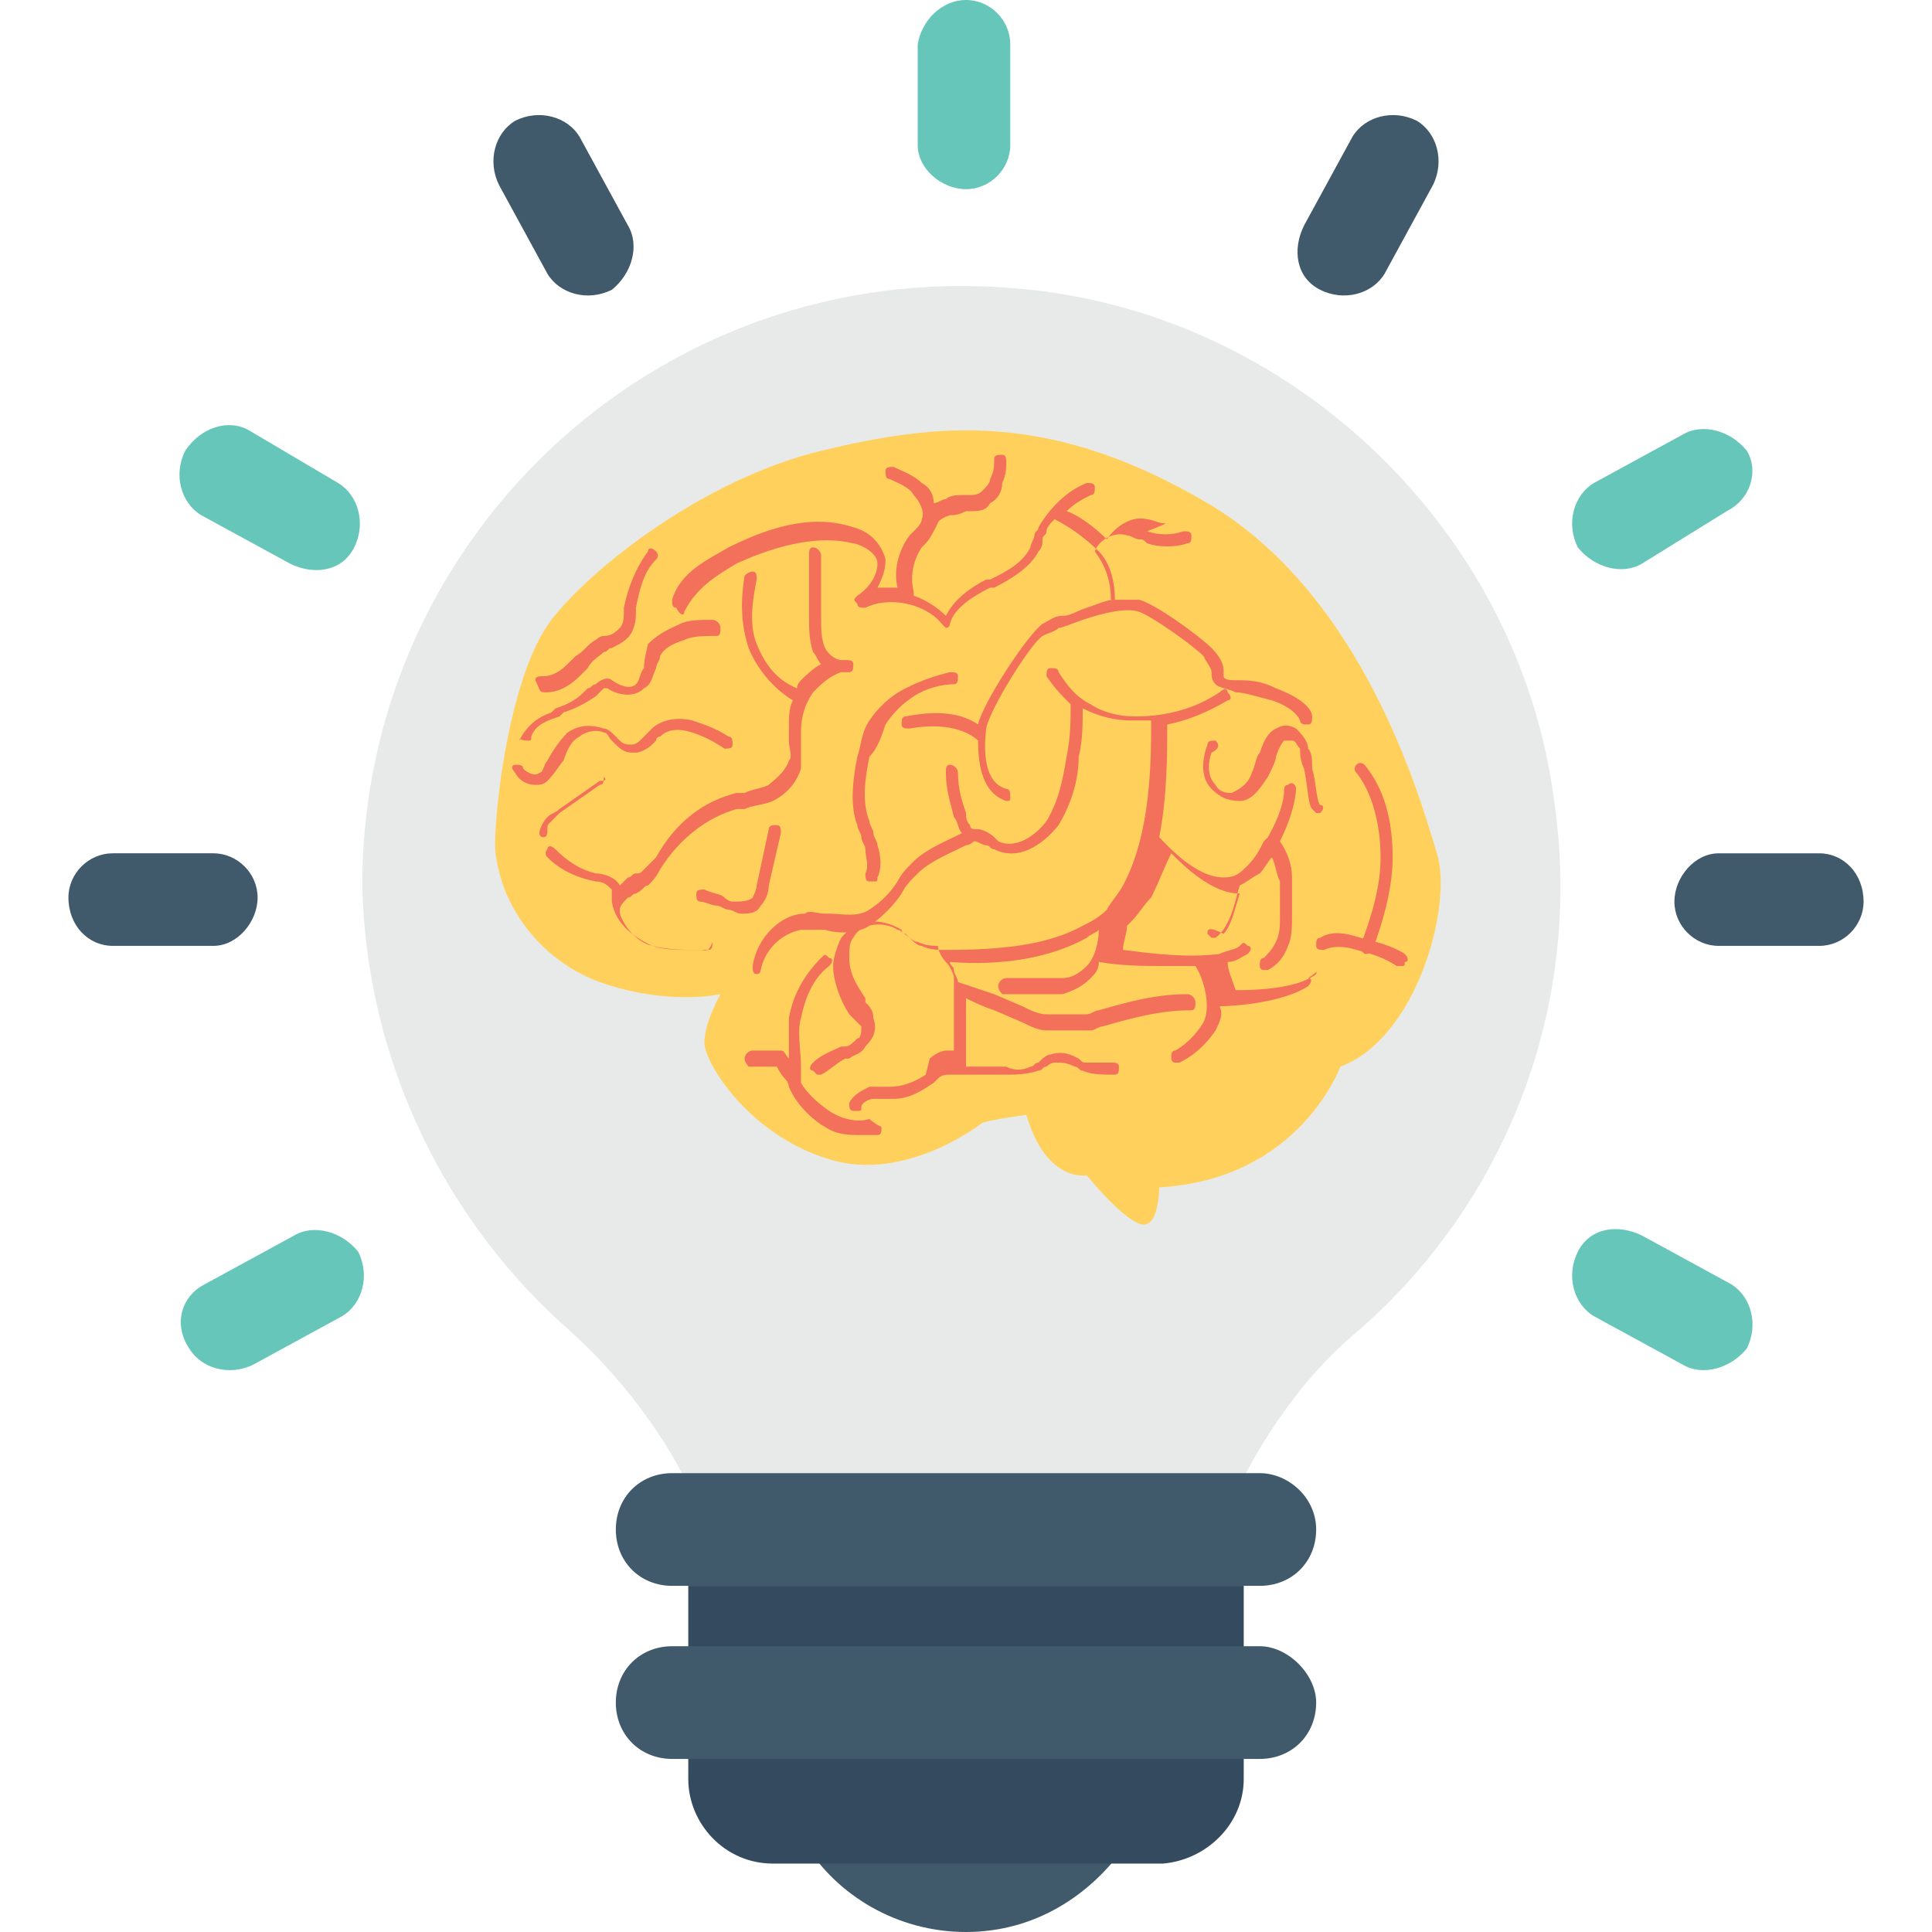
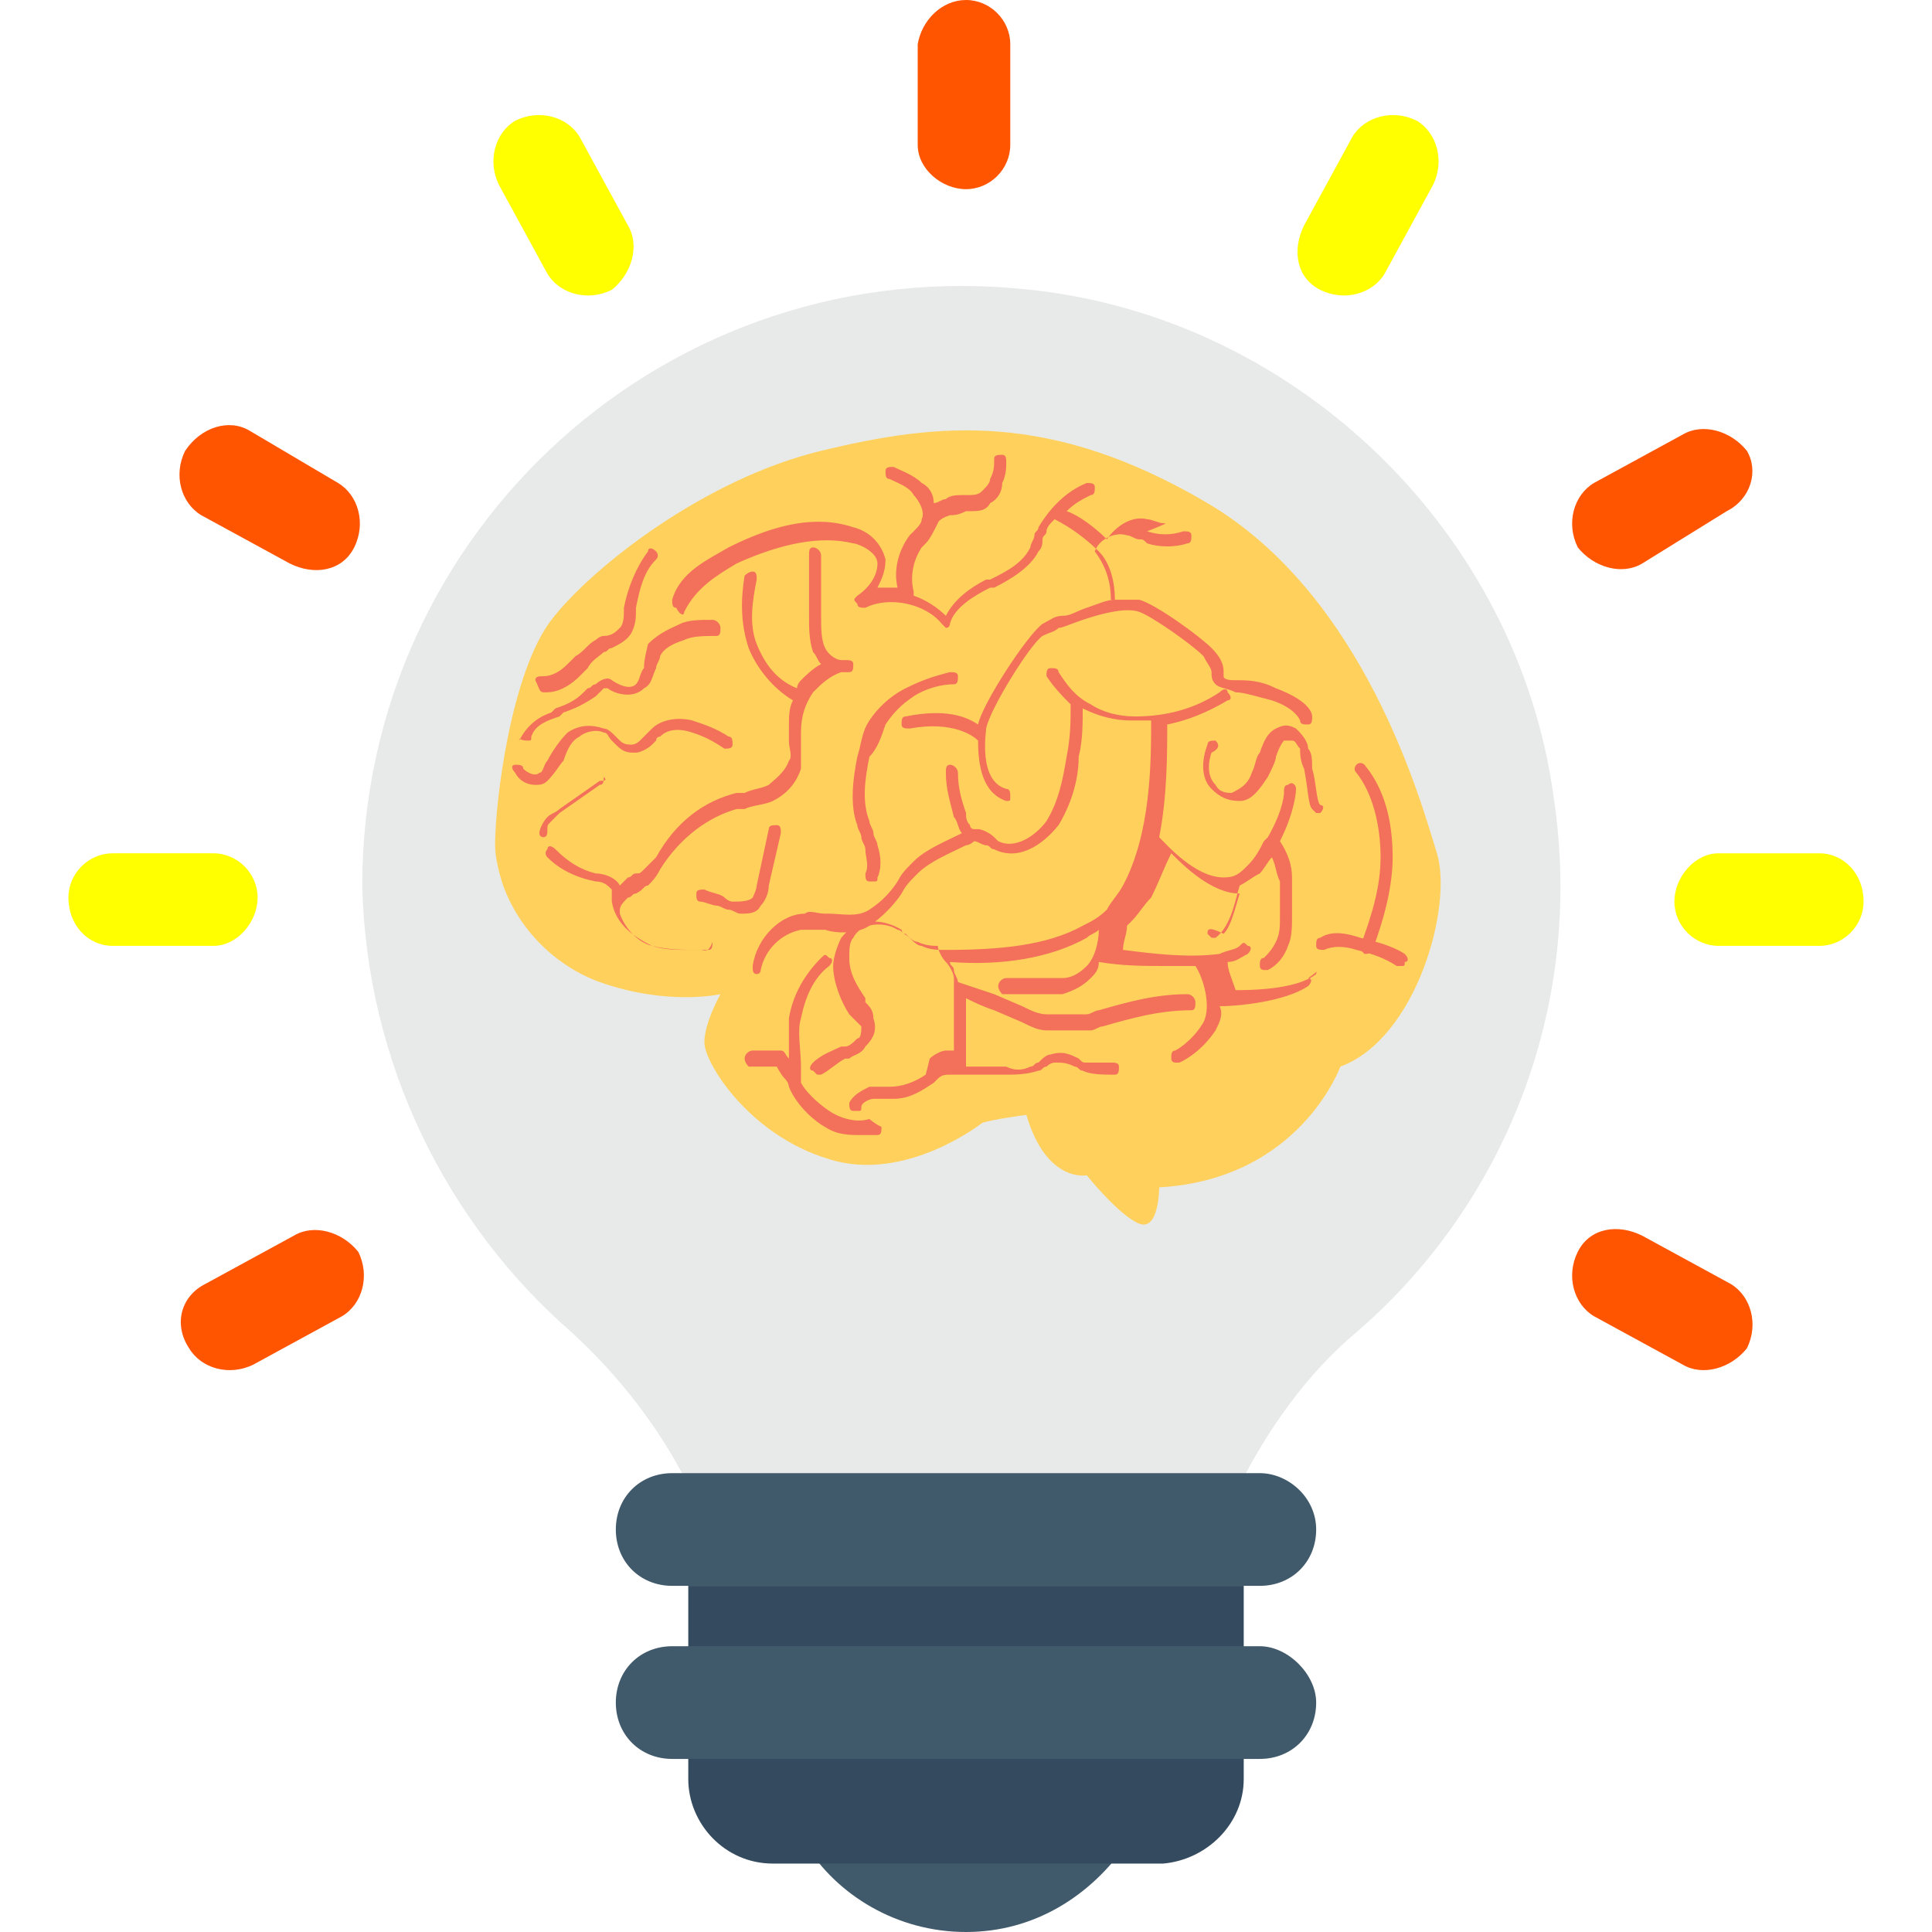
<svg xmlns="http://www.w3.org/2000/svg" version="1.1" id="Capa_1" x="0px" y="0px" viewBox="0 0 512 512" style="enable-background:new 0 0 512 512;" xml:space="preserve">
  <path style="fill:#E8EAE9;" d="M151.467,353.067c12.8,11.733,23.467,25.6,30.933,40.533h146.133  c7.467-14.933,18.133-29.867,30.933-40.533c38.4-33.067,60.8-85.333,52.267-141.867c-9.6-70.4-68.267-126.933-138.667-134.4  C177.067,66.133,96,140.8,96,234.667C97.067,281.6,118.4,324.267,151.467,353.067z" />
  <path style="fill:#415A6B;" d="M213.333,488.533C221.867,502.4,237.867,512,256,512c18.133,0,33.067-9.6,42.667-23.467H213.333z" />
  <path style="fill:#344A5E;" d="M329.6,471.467v-51.2H182.4v51.2c0,11.733,9.6,22.4,22.4,22.4h103.467  C320,492.8,329.6,483.2,329.6,471.467z" />
  <g>
    <path style="fill:#415A6B;" d="M333.867,390.4H178.133c-8.533,0-14.933,6.4-14.933,14.933l0,0c0,8.533,6.4,14.933,14.933,14.933   h155.733c8.533,0,14.933-6.4,14.933-14.933l0,0C348.8,396.8,341.333,390.4,333.867,390.4z" />
    <path style="fill:#415A6B;" d="M333.867,436.267H178.133c-8.533,0-14.933,6.4-14.933,14.933l0,0c0,8.533,6.4,14.933,14.933,14.933   h155.733c8.533,0,14.933-6.4,14.933-14.933l0,0C348.8,443.733,341.333,436.267,333.867,436.267z" />
  </g>
  <path style="fill:#FFD15C;" d="M158.933,260.267c-11.733-4.267-21.333-13.867-25.6-25.6c-1.067-3.2-2.133-7.467-2.133-10.667  c0-11.733,4.267-45.867,14.933-59.733c10.667-13.867,40.533-37.333,71.467-44.8S278.4,108.8,320,133.333s56.533,78.933,60.8,92.8  c4.267,13.867-5.333,49.067-25.6,56.533c0,0-10.667,29.867-48,32c0,0,0,11.733-5.333,9.6c-5.333-2.133-13.867-12.8-13.867-12.8  s-10.667,2.133-16-16c0,0-8.533,1.067-11.733,2.133c0,0-20.267,16-40.533,9.6c-21.333-6.4-33.067-25.6-33.067-30.933  s4.267-12.8,4.267-12.8S177.067,266.667,158.933,260.267z" />
  <g>
    <path style="fill:#F3705A;" d="M230.4,296.533c-3.2,1.067-7.467,0-10.667-2.133c-3.2-2.133-6.4-5.333-7.467-7.467   c0,0,0-1.067,0-2.133l0,0c0-1.067,0-1.067,0-2.133c0-4.267-1.067-9.6,0-12.8c1.067-5.333,3.2-10.667,7.467-13.867   c1.067-1.067,1.067-2.133,0-2.133c-1.067-1.067-1.067-1.067-2.133,0c-4.267,4.267-7.467,9.6-8.533,16c0,2.133,0,6.4,0,10.667   C208,279.467,208,278.4,206.933,278.4h-7.467c-1.067,0-2.133,1.067-2.133,2.133s1.067,2.133,1.067,2.133h7.467   c0,0,1.067,2.133,2.133,3.2c1.067,1.067,1.067,2.133,1.067,2.133c2.133,5.333,7.467,9.6,9.6,10.667c3.2,2.133,6.4,2.133,9.6,2.133   c1.067,0,2.133,0,4.267,0c1.067,0,1.067-1.067,1.067-2.133C231.467,297.6,230.4,296.533,230.4,296.533z" />
    <path style="fill:#F3705A;" d="M348.8,258.133c-5.333,4.267-18.133,4.267-21.333,4.267c-1.067-3.2-2.133-5.333-2.133-7.467   c2.133,0,3.2-1.067,5.333-2.133c1.067-1.067,1.067-2.133,0-2.133c-1.067-1.067-1.067-1.067-2.133,0   c-1.067,1.067-3.2,1.067-5.333,2.133c-8.533,1.067-17.067,0-25.6-1.067c0-2.133,1.067-4.267,1.067-6.4l0,0c0,0,0,0,1.067-1.067   c2.133-2.133,3.2-4.267,5.333-6.4c2.133-4.267,3.2-7.467,5.333-11.733c3.2,3.2,10.667,10.667,18.133,10.667   c-1.067,3.2-2.133,8.533-4.267,10.667c-4.267-2.133-4.267-1.067-4.267,0l1.067,1.067h1.067c4.267-3.2,5.333-10.667,6.4-13.867   c2.133-1.067,3.2-2.133,5.333-3.2c1.067-1.067,2.133-3.2,3.2-4.267c1.067,2.133,1.067,4.267,2.133,6.4c0,3.2,0,7.467,0,9.6   s0,4.267-1.067,6.4c-1.067,2.133-2.133,3.2-3.2,4.267c-1.067,0-1.067,1.067-1.067,2.133c0,1.067,1.067,1.067,1.067,1.067   s0,0,1.067,0c2.133-1.067,4.267-3.2,5.333-6.4c1.067-2.133,1.067-5.333,1.067-7.467c0-3.2,0-7.467,0-10.667s-1.067-6.4-3.2-9.6   c4.267-8.533,4.267-13.867,4.267-13.867c0-1.067-1.067-2.133-2.133-1.067c-1.067,0-1.067,1.067-1.067,2.133   c0,0,0,4.267-4.267,11.733l0,0l-1.067,1.067c-1.067,2.133-2.133,4.267-4.267,6.4c-2.133,2.133-3.2,3.2-6.4,3.2l0,0   c-7.467,0-14.933-8.533-17.067-10.667c2.133-10.667,2.133-22.4,2.133-29.867c5.333-1.067,10.667-3.2,16-6.4   c1.067,0,1.067-1.067,0-2.133c0-1.067-1.067-1.067-2.133,0c-6.4,4.267-13.867,6.4-22.4,6.4c-4.267,0-8.533-1.067-11.733-3.2   c-4.267-2.133-6.4-5.333-8.533-8.533c0-1.067-1.067-1.067-2.133-1.067s-1.067,1.067-1.067,2.133c2.133,3.2,4.267,5.333,6.4,7.467   l0,0c0,4.267,0,8.533-1.067,13.867c-1.067,6.4-2.133,11.733-5.333,17.067c-3.2,4.267-8.533,7.467-12.8,5.333l-1.067-1.067   c-1.067-1.067-3.2-2.133-4.267-2.133h-1.067c-1.067,0-1.067-1.067-1.067-1.067C256,217.6,256,216.533,256,215.467   c-1.067-3.2-2.133-6.4-2.133-10.667c0-1.067-1.067-2.133-2.133-2.133c-1.067,0-1.067,1.067-1.067,2.133   c0,4.267,1.067,7.467,2.133,11.733c1.067,1.067,1.067,3.2,2.133,4.267l0,0c-4.267,2.133-9.6,4.267-12.8,7.467   c-2.133,2.133-3.2,3.2-4.267,5.333c-2.133,3.2-4.267,5.333-7.467,7.467c-3.2,2.133-7.467,1.067-10.667,1.067h-1.067   c-2.133,0-4.267-1.067-5.333,0c-6.4,0-12.8,6.4-13.867,13.867c0,1.067,0,2.133,1.067,2.133l0,0c1.067,0,1.067-1.067,1.067-1.067   c1.067-5.333,5.333-9.6,10.667-10.667c2.133,0,3.2,0,5.333,0h1.067c3.2,1.067,8.533,1.067,11.733-1.067   c3.2-2.133,6.4-5.333,8.533-8.533c1.067-2.133,2.133-3.2,4.267-5.333c3.2-3.2,8.533-5.333,12.8-7.467   c1.067,0,2.133-1.067,2.133-1.067l0,0c1.067,0,2.133,1.067,3.2,1.067s1.067,1.067,2.133,1.067c6.4,3.2,12.8-1.067,17.067-6.4   c3.2-5.333,5.333-11.733,5.333-18.133c1.067-4.267,1.067-8.533,1.067-12.8l0,0c4.267,2.133,8.533,3.2,12.8,3.2   c1.067,0,1.067,0,2.133,0s2.133,0,3.2,0c0,10.667,0,29.867-7.467,43.733c-1.067,2.133-3.2,4.267-4.267,6.4   c-2.133,2.133-4.267,3.2-6.4,4.267c-9.6,5.333-22.4,6.4-36.267,6.4c-2.133,0-4.267,0-6.4-1.067c-1.067,0-2.133-1.067-3.2-2.133   c-1.067-1.067-2.133-1.067-2.133-2.133c-5.333-3.2-11.733-3.2-16,2.133c-1.067,2.133-2.133,5.333-2.133,7.467   c0,4.267,2.133,9.6,4.267,12.8l1.067,1.067c1.067,1.067,1.067,1.067,2.133,2.133c0,1.067,0,3.2-1.067,3.2   c-1.067,1.067-2.133,2.133-3.2,2.133h-1.067c-2.133,1.067-5.333,2.133-7.467,4.267c-1.067,1.067-1.067,2.133,0,2.133l1.067,1.067   h1.067c2.133-1.067,4.267-3.2,6.4-4.267h1.067c1.067-1.067,3.2-1.067,4.267-3.2c2.133-2.133,3.2-4.267,2.133-7.467   c0-2.133-1.067-3.2-2.133-4.267v-1.067c-2.133-3.2-4.267-6.4-4.267-10.667c0-2.133,0-4.267,1.067-5.333   c2.133-4.267,8.533-4.267,11.733-2.133c1.067,0,1.067,1.067,2.133,1.067c1.067,1.067,2.133,2.133,3.2,2.133   c2.133,1.067,4.267,1.067,5.333,1.067c0,1.067,1.067,3.2,2.133,4.267c1.067,1.067,2.133,3.2,2.133,4.267c0,1.067,0,2.133,0,3.2   c0,2.133,0,4.267,0,6.4c0,3.2,0,6.4,0,9.6c-1.067,0-2.133,0-2.133,0c-1.067,0-3.2,1.067-4.267,2.133l-1.067,4.267   c-3.2,2.133-6.4,3.2-9.6,3.2c-1.067,0-1.067,0-2.133,0s-2.133,0-3.2,0c-2.133,1.067-4.267,2.133-5.333,4.267   c0,1.067,0,2.133,1.067,2.133c0,0,0,0,1.067,0c1.067,0,1.067,0,1.067-1.067s2.133-2.133,3.2-2.133c1.067,0,2.133,0,3.2,0   c1.067,0,1.067,0,2.133,0c4.267,0,7.467-2.133,10.667-4.267l1.067-1.067c1.067-1.067,2.133-1.067,3.2-1.067c1.067,0,3.2,0,4.267,0   c3.2,0,7.467,0,10.667,0l0,0c2.133,0,5.333,0,8.533-1.067c1.067,0,1.067-1.067,2.133-1.067c1.067-1.067,2.133-1.067,2.133-1.067   c2.133,0,3.2,0,5.333,1.067c1.067,0,1.067,1.067,2.133,1.067c2.133,1.067,5.333,1.067,8.533,1.067c1.067,0,1.067-1.067,1.067-2.133   s-1.067-1.067-2.133-1.067c-2.133,0-4.267,0-6.4,0c-1.067,0-1.067,0-2.133-1.067c-2.133-1.067-4.267-2.133-7.467-1.067   c-1.067,0-2.133,1.067-3.2,2.133c-1.067,0-1.067,1.067-2.133,1.067c-2.133,1.067-4.267,1.067-6.4,0l0,0c-3.2,0-6.4,0-10.667,0   c0-3.2,0-6.4,0-8.533s0-4.267,0-7.467c0-1.067,0-1.067,0-2.133c2.133,1.067,4.267,2.133,7.467,3.2l7.467,3.2   c2.133,1.067,4.267,2.133,6.4,2.133s4.267,0,6.4,0l0,0c2.133,0,3.2,0,5.333,0c1.067,0,2.133-1.067,3.2-1.067l0,0   c7.467-2.133,14.933-4.267,23.467-4.267c1.067,0,1.067-1.067,1.067-2.133c0-1.067-1.067-2.133-2.133-2.133   c-8.533,0-16,2.133-23.467,4.267l0,0c-1.067,0-2.133,1.067-3.2,1.067s-3.2,0-4.267,0c-2.133,0-4.267,0-6.4,0   s-4.267-1.067-6.4-2.133l-7.467-3.2c-3.2-1.067-6.4-2.133-9.6-3.2c0-1.067-1.067-2.133-1.067-3.2c0-1.067-1.067-1.067-1.067-2.133   C265.6,256,278.4,253.867,288,248.533c1.067-1.067,2.133-1.067,3.2-2.133c0,3.2-1.067,7.467-3.2,9.6   c-2.133,2.133-4.267,3.2-6.4,3.2c-2.133,0-5.333,0-7.467,0h-7.467c-1.067,0-2.133,1.067-2.133,2.133s1.067,2.133,1.067,2.133h7.467   c1.067,0,2.133,0,3.2,0c2.133,0,3.2,0,5.333,0c3.2-1.067,5.333-2.133,7.467-4.267c1.067-1.067,2.133-2.133,2.133-4.267l0,0   C297.6,256,302.933,256,309.333,256c2.133,0,4.267,0,7.467,0c2.133,3.2,4.267,10.667,2.133,14.933   c-3.2,5.333-7.467,7.467-7.467,7.467c-1.067,0-1.067,1.067-1.067,2.133c0,1.067,1.067,1.067,1.067,1.067s0,0,1.067,0   c0,0,5.333-2.133,9.6-8.533c1.067-2.133,2.133-4.267,1.067-6.4c4.267,0,17.067-1.067,23.467-5.333c1.067-1.067,1.067-2.133,0-2.133   C349.867,257.067,348.8,257.067,348.8,258.133z" />
    <path style="fill:#F3705A;" d="M372.267,252.8c-3.2-2.133-7.467-3.2-11.733-4.267c-3.2-1.067-7.467-2.133-10.667,0   c-1.067,0-1.067,1.067-1.067,2.133c0,1.067,1.067,1.067,2.133,1.067c2.133-1.067,5.333-1.067,8.533,0   c4.267,1.067,7.467,2.133,10.667,4.267c0,0,0,0,1.067,0s1.067,0,1.067-1.067C373.333,254.933,373.333,253.867,372.267,252.8z" />
    <path style="fill:#F3705A;" d="M322.133,196.267c-1.067,0-2.133,0-2.133,1.067c0,0-3.2,7.467,1.067,11.733   c2.133,2.133,4.267,3.2,7.467,3.2c3.2,0,5.333-3.2,7.467-6.4c1.067-2.133,2.133-4.267,2.133-5.333   c1.067-3.2,2.133-4.267,2.133-4.267c1.067,0,1.067,0,2.133,0s1.067,1.067,2.133,2.133c0,1.067,0,3.2,1.067,5.333   c1.067,5.333,1.067,9.6,2.133,10.667l1.067,1.067h1.067c1.067-1.067,1.067-2.133,0-2.133c-1.067-1.067-1.067-6.4-2.133-9.6   c0-2.133,0-4.267-1.067-5.333c0-2.133-2.133-4.267-3.2-5.333c-2.133-1.067-3.2-1.067-5.333,0c-2.133,1.067-3.2,3.2-4.267,6.4   c-1.067,1.067-1.067,3.2-2.133,5.333c-1.067,3.2-3.2,4.267-5.333,5.333c-1.067,0-3.2,0-4.267-2.133   c-3.2-3.2-1.067-8.533-1.067-8.533C323.2,198.4,323.2,197.333,322.133,196.267z" />
    <path style="fill:#F3705A;" d="M234.667,192c2.133-3.2,4.267-5.333,7.467-7.467c3.2-2.133,7.467-3.2,10.667-3.2   c1.067,0,1.067-1.067,1.067-2.133s-1.067-1.067-2.133-1.067c-4.267,1.067-7.467,2.133-11.733,4.267s-7.467,5.333-9.6,8.533   c-2.133,3.2-2.133,6.4-3.2,9.6c-1.067,5.333-2.133,12.8,0,18.133c0,1.067,1.067,2.133,1.067,3.2c0,1.067,1.067,2.133,1.067,3.2   c0,2.133,1.067,4.267,0,6.4c0,1.067,0,2.133,1.067,2.133c0,0,0,0,1.067,0s1.067,0,1.067-1.067c1.067-2.133,1.067-5.333,0-8.533   c0-1.067-1.067-2.133-1.067-3.2c0-1.067-1.067-2.133-1.067-3.2c-2.133-5.333-1.067-11.733,0-17.067   C232.533,198.4,233.6,195.2,234.667,192z" />
    <path style="fill:#F3705A;" d="M181.333,162.133c3.2-6.4,8.533-9.6,13.867-12.8c11.733-5.333,22.4-7.467,30.933-5.333   c1.067,0,6.4,2.133,6.4,5.333c0,3.2-2.133,6.4-5.333,8.533c-1.067,1.067-1.067,1.067,0,2.133c0,1.067,1.067,1.067,2.133,1.067   c6.4-3.2,16-1.067,20.267,4.267l1.067,1.067l0,0c1.067,0,1.067-1.067,1.067-1.067c1.067-4.267,6.4-7.467,10.667-9.6h1.067   c4.267-2.133,9.6-5.333,11.733-9.6c1.067-1.067,1.067-2.133,1.067-3.2c0-1.067,1.067-1.067,1.067-2.133   c0-1.067,1.067-2.133,2.133-3.2c4.267,2.133,8.533,5.333,11.733,8.533c3.2,3.2,4.267,8.533,4.267,12.8   c-2.133,0-4.267,1.067-7.467,2.133c-3.2,1.067-4.267,2.133-6.4,2.133c-2.133,0-3.2,1.067-5.333,2.133   c-4.267,3.2-16,21.333-17.067,26.667l0,0c-3.2-2.133-8.533-4.267-19.2-2.133c-1.067,0-1.067,1.067-1.067,2.133   c0,1.067,1.067,1.067,2.133,1.067c11.733-2.133,17.067,2.133,18.133,3.2c0,6.4,1.067,13.867,7.467,16l0,0   c1.067,0,1.067,0,1.067-1.067s0-2.133-1.067-2.133c-7.467-2.133-5.333-14.933-5.333-16c1.067-5.333,11.733-22.4,14.933-24.533   c2.133-1.067,3.2-1.067,4.267-2.133c1.067,0,3.2-1.067,6.4-2.133c6.4-2.133,11.733-3.2,14.933-2.133   c3.2,1.067,13.867,8.533,17.067,11.733c1.067,2.133,2.133,3.2,2.133,4.267c0,1.067,0,2.133,1.067,3.2   c1.067,1.067,3.2,1.067,5.333,2.133c2.133,0,5.333,1.067,9.6,2.133c6.4,2.133,7.467,5.333,7.467,5.333   c0,1.067,1.067,1.067,2.133,1.067c1.067,0,1.067-1.067,1.067-2.133c0-1.067-1.067-4.267-9.6-7.467   c-4.267-2.133-7.467-2.133-10.667-2.133c-1.067,0-3.2,0-3.2-1.067c0,0,0,0,0-1.067c0-1.067,0-3.2-3.2-6.4   c-3.2-3.2-14.933-11.733-19.2-12.8c-2.133,0-4.267,0-7.467,0c0-4.267-1.067-8.533-4.267-12.8c1.067-3.2,5.333-5.333,8.533-4.267   c1.067,0,2.133,1.067,3.2,1.067c1.067,0,1.067,0,2.133,1.067c3.2,1.067,7.467,1.067,10.667,0c1.067,0,1.067-1.067,1.067-2.133   s-1.067-1.067-2.133-1.067c-3.2,1.067-6.4,1.067-9.6,0c5.333-2.133,5.333-2.133,4.267-2.133c-1.067,0-3.2-1.067-4.267-1.067   c-4.267-1.067-8.533,2.133-10.667,5.333c-3.2-3.2-7.467-6.4-10.667-7.467c2.133-2.133,4.267-3.2,6.4-4.267   c1.067,0,1.067-1.067,1.067-2.133c0-1.067-1.067-1.067-2.133-1.067c-5.333,2.133-9.6,6.4-12.8,11.733   c0,1.067-1.067,1.067-1.067,2.133c0,1.067-1.067,2.133-1.067,3.2c-2.133,4.267-6.4,6.4-10.667,8.533h-1.067   c-4.267,2.133-8.533,5.333-10.667,9.6c-2.133-2.133-5.333-4.267-8.533-5.333c0,0,0,0,0-1.067c-1.067-4.267,0-8.533,2.133-11.733   l1.067-1.067c1.067-1.067,2.133-3.2,3.2-5.333l0,0c0,0,0-1.067,3.2-2.133c1.067,0,2.133,0,4.267-1.067h1.067   c2.133,0,4.267,0,5.333-2.133c2.133-1.067,3.2-3.2,3.2-5.333c1.067-2.133,1.067-4.267,1.067-5.333c0-1.067,0-2.133-1.067-2.133   c-1.067,0-2.133,0-2.133,1.067c0,2.133,0,3.2-1.067,5.333c0,1.067-1.067,2.133-2.133,3.2C259.2,131.2,258.133,131.2,256,131.2   h-1.067c-1.067,0-3.2,0-4.267,1.067c-1.067,0-2.133,1.067-3.2,1.067c0-2.133-1.067-4.267-3.2-5.333   c-2.133-2.133-5.333-3.2-7.467-4.267c-1.067,0-2.133,0-2.133,1.067c0,1.067,0,2.133,1.067,2.133c2.133,1.067,5.333,2.133,6.4,4.267   c1.067,1.067,3.2,4.267,2.133,6.4c0,1.067-1.067,2.133-2.133,3.2l-1.067,1.067c-3.2,4.267-4.267,9.6-3.2,13.867   c-2.133,0-3.2,0-5.333,0c1.067-2.133,2.133-4.267,2.133-7.467c-1.067-4.267-4.267-7.467-8.533-8.533   c-9.6-3.2-20.267-1.067-33.067,5.333c-5.333,3.2-12.8,6.4-14.933,13.867c0,1.067,0,2.133,1.067,2.133   C180.267,163.2,181.333,163.2,181.333,162.133z" />
    <path style="fill:#F3705A;" d="M201.6,240c1.067-1.067,2.133-3.2,2.133-5.333l3.2-13.867c0-1.067,0-2.133-1.067-2.133   s-2.133,0-2.133,1.067l-3.2,14.933c0,1.067-1.067,3.2-1.067,3.2c-1.067,1.067-3.2,1.067-5.333,1.067   c-1.067,0-2.133-1.067-2.133-1.067c-1.067-1.067-3.2-1.067-5.333-2.133c-1.067,0-2.133,0-2.133,1.067c0,1.067,0,2.133,1.067,2.133   c1.067,0,3.2,1.067,4.267,1.067c1.067,0,2.133,1.067,3.2,1.067c1.067,0,2.133,1.067,3.2,1.067   C198.4,242.133,200.533,242.133,201.6,240z" />
    <path style="fill:#F3705A;" d="M185.6,251.733c-4.267,0-8.533,0-12.8-1.067c-4.267-1.067-7.467-5.333-8.533-8.533c0,0,0,0,0-1.067   l0,0c0-1.067,1.067-2.133,2.133-3.2c1.067,0,1.067-1.067,2.133-1.067c2.133-1.067,2.133-2.133,3.2-2.133   c1.067-1.067,2.133-2.133,3.2-4.267c5.333-8.533,12.8-13.867,20.267-16l0,0c1.067,0,1.067,0,2.133,0   c2.133-1.067,5.333-1.067,7.467-2.133c4.267-2.133,6.4-5.333,7.467-8.533c0-2.133,0-4.267,0-6.4c0-1.067,0-2.133,0-3.2   c0-4.267,1.067-7.467,3.2-10.667c2.133-2.133,4.267-4.267,7.467-5.333c1.067,0,1.067,0,2.133,0c1.067,0,1.067-1.067,1.067-2.133   c0-1.067-1.067-1.067-2.133-1.067h-1.067c-1.067,0-3.2-1.067-4.267-3.2C217.6,169.6,217.6,166.4,217.6,163.2   c0-5.333,0-10.667,0-14.933V147.2c0-1.067-1.067-2.133-2.133-2.133l0,0c-1.067,0-1.067,1.067-1.067,2.133v1.067   c0,5.333,0,10.667,0,14.933c0,3.2,0,6.4,1.067,9.6c1.067,1.067,1.067,2.133,2.133,3.2c-2.133,1.067-4.267,3.2-5.333,4.267   c-1.067,1.067-1.067,2.133-1.067,2.133c-5.333-2.133-8.533-6.4-10.667-11.733s-1.067-11.733,0-17.067c0-1.067,0-2.133-1.067-2.133   c-1.067,0-2.133,1.067-2.133,1.067c-1.067,6.4-1.067,12.8,1.067,19.2c2.133,5.333,6.4,10.667,11.733,13.867   c-1.067,2.133-1.067,4.267-1.067,7.467c0,1.067,0,2.133,0,3.2c0,2.133,1.067,4.267,0,5.333c-1.067,3.2-4.267,5.333-5.333,6.4   c-2.133,1.067-4.267,1.067-6.4,2.133c-1.067,0-1.067,0-2.133,0l0,0c-8.533,2.133-16,7.467-21.333,17.067   c-1.067,1.067-2.133,2.133-3.2,3.2c-1.067,1.067-1.067,1.067-2.133,1.067c-1.067,0-1.067,1.067-2.133,1.067   c-1.067,1.067-1.067,1.067-2.133,2.133c-1.067-2.133-4.267-3.2-6.4-3.2l0,0c-4.267-1.067-7.467-3.2-10.667-6.4   c-1.067-1.067-2.133-1.067-2.133,0c-1.067,1.067,0,2.133,0,2.133c3.2,3.2,7.467,5.333,12.8,6.4l0,0c2.133,0,3.2,1.067,4.267,2.133   c0,1.067,0,1.067,0,2.133v1.067c1.067,6.4,6.4,9.6,10.667,11.733c3.2,1.067,6.4,1.067,10.667,1.067c1.067,0,3.2,0,4.267,0   c1.067,0,1.067-1.067,1.067-2.133C187.733,252.8,186.667,251.733,185.6,251.733z" />
    <path style="fill:#F3705A;" d="M158.933,206.933l-10.667,7.467c-1.067,1.067-2.133,1.067-3.2,2.133   c-1.067,1.067-2.133,3.2-2.133,4.267c0,1.067,1.067,1.067,1.067,1.067l0,0c1.067,0,1.067-1.067,1.067-2.133   c0-1.067,0-1.067,1.067-2.133c1.067-1.067,1.067-1.067,2.133-2.133L158.933,208c1.067,0,1.067-1.067,1.067-2.133   C161.067,206.933,160,206.933,158.933,206.933z" />
    <path style="fill:#F3705A;" d="M149.333,201.6c1.067-3.2,2.133-5.333,4.267-6.4c1.067-1.067,4.267-2.133,6.4-1.067   c1.067,0,1.067,1.067,2.133,2.133l1.067,1.067c2.133,2.133,3.2,2.133,5.333,2.133c1.067,0,3.2-1.067,4.267-2.133l1.067-1.067   c0-1.067,1.067-1.067,1.067-1.067c2.133-2.133,5.333-2.133,8.533-1.067c3.2,1.067,5.333,2.133,8.533,4.267   c1.067,0,2.133,0,2.133-1.067c0-1.067,0-2.133-1.067-2.133c-3.2-2.133-6.4-3.2-9.6-4.267c-4.267-1.067-8.533,0-10.667,2.133   c-1.067,1.067-1.067,1.067-2.133,2.133l-1.067,1.067c-1.067,1.067-2.133,1.067-2.133,1.067c-1.067,0-2.133,0-3.2-1.067L163.2,195.2   c-1.067-1.067-2.133-2.133-3.2-2.133c-3.2-1.067-6.4-1.067-9.6,1.067c-2.133,2.133-4.267,5.333-5.333,7.467   c-1.067,1.067-1.067,3.2-2.133,3.2c-1.067,1.067-3.2,0-4.267-1.067c0-1.067-1.067-1.067-2.133-1.067s-1.067,1.067,0,2.133   c1.067,2.133,3.2,3.2,5.333,3.2c1.067,0,2.133,0,3.2-1.067C147.2,204.8,148.267,202.667,149.333,201.6z" />
    <path style="fill:#F3705A;" d="M139.733,196.267c1.067,0,1.067,0,1.067-1.067c1.067-3.2,4.267-4.267,7.467-5.333l1.067-1.067   c3.2-1.067,5.333-2.133,8.533-4.267c0,0,0,0,1.067-1.067L160,182.4h1.067c1.067,1.067,6.4,3.2,9.6,0   c2.133-1.067,2.133-3.2,3.2-5.333c0-1.067,1.067-2.133,1.067-3.2c1.067-2.133,3.2-3.2,6.4-4.267   c2.133-1.067,5.333-1.067,8.533-1.067c1.067,0,1.067-1.067,1.067-2.133s-1.067-2.133-2.133-2.133l0,0c-3.2,0-6.4,0-8.533,1.067   c-2.133,1.067-5.333,2.133-8.533,5.333c-1.067,4.267-1.067,5.333-1.067,6.4c-1.067,1.067-1.067,3.2-2.133,4.267   c-1.067,1.067-3.2,1.067-6.4-1.067c-1.067-1.067-3.2,0-4.267,1.067c-1.067,0-1.067,1.067-2.133,1.067l-1.067,1.067   c-2.133,2.133-4.267,3.2-7.467,4.267l-1.067,1.067c-3.2,1.067-6.4,3.2-8.533,7.467C137.6,195.2,137.6,196.267,139.733,196.267   C138.667,196.267,139.733,196.267,139.733,196.267z" />
    <path style="fill:#F3705A;" d="M144,183.467h1.067c2.133,0,5.333-1.067,8.533-4.267c1.067-1.067,1.067-1.067,2.133-2.133   c1.067-2.133,3.2-3.2,4.267-4.267c1.067,0,1.067-1.067,2.133-1.067c2.133-1.067,4.267-2.133,5.333-4.267s1.067-4.267,1.067-5.333   v-1.067c1.067-5.333,2.133-9.6,5.333-12.8c1.067-1.067,0-2.133,0-2.133c-1.067-1.067-2.133-1.067-2.133,0   c-3.2,4.267-5.333,9.6-6.4,14.933v1.067c0,1.067,0,3.2-1.067,4.267c-1.067,1.067-2.133,2.133-4.267,2.133   c-1.067,0-2.133,1.067-2.133,1.067c-2.133,1.067-3.2,3.2-5.333,4.267c-1.067,1.067-1.067,1.067-2.133,2.133   c-2.133,2.133-4.267,3.2-6.4,3.2c-1.067,0-2.133,0-2.133,1.067C142.933,182.4,142.933,183.467,144,183.467z" />
    <path style="fill:#F3705A;" d="M361.6,252.8L361.6,252.8c-1.067-1.067-2.133-2.133-1.067-2.133c3.2-8.533,5.333-16,5.333-23.467   c0-8.533-2.133-17.067-6.4-22.4c-1.067-1.067,0-2.133,0-2.133c1.067-1.067,2.133,0,2.133,0c5.333,6.4,7.467,14.933,7.467,24.533   c0,7.467-2.133,16-5.333,24.533C362.667,252.8,362.667,252.8,361.6,252.8z" />
  </g>
-   <path style="fill:#66C6B9;" d="M267.733,11.733V38.4c0,6.4-5.333,11.733-11.733,11.733c-6.4,0-12.8-5.333-12.8-11.733V11.733  C244.267,5.333,249.6,0,256,0C262.4,0,267.733,5.333,267.733,11.733z" />
-   <path style="fill:#415A6B;" d="M153.6,36.267l12.8,23.467c3.2,5.333,1.067,12.8-4.267,17.067c-6.4,3.2-13.867,1.067-17.067-4.267  l-12.8-23.467c-3.2-6.4-1.067-13.867,4.267-17.067C142.933,28.8,150.4,30.933,153.6,36.267z" />
-   <path style="fill:#66C6B9;" d="M66.133,114.133L89.6,128c5.333,3.2,7.467,10.667,4.267,17.067c-3.2,6.4-10.667,7.467-17.067,4.267  l-23.467-12.8c-5.333-3.2-7.467-10.667-4.267-17.067C53.333,113.067,60.8,110.933,66.133,114.133z" />
-   <path style="fill:#415A6B;" d="M29.867,226.133h26.667c6.4,0,11.733,5.333,11.733,11.733s-5.333,12.8-11.733,12.8H29.867  c-6.4,0-11.733-5.333-11.733-12.8C18.133,231.467,23.467,226.133,29.867,226.133z" />
+   <path style="fill:#FF5500;" d="M267.733,11.733V38.4c0,6.4-5.333,11.733-11.733,11.733c-6.4,0-12.8-5.333-12.8-11.733V11.733  C244.267,5.333,249.6,0,256,0C262.4,0,267.733,5.333,267.733,11.733z" />
+   <path style="fill:#FFFF00;" d="M153.6,36.267l12.8,23.467c3.2,5.333,1.067,12.8-4.267,17.067c-6.4,3.2-13.867,1.067-17.067-4.267  l-12.8-23.467c-3.2-6.4-1.067-13.867,4.267-17.067C142.933,28.8,150.4,30.933,153.6,36.267z" />
+   <path style="fill:#FF5500;" d="M66.133,114.133L89.6,128c5.333,3.2,7.467,10.667,4.267,17.067c-3.2,6.4-10.667,7.467-17.067,4.267  l-23.467-12.8c-5.333-3.2-7.467-10.667-4.267-17.067C53.333,113.067,60.8,110.933,66.133,114.133z" />
+   <path style="fill:#FFFF00;" d="M29.867,226.133h26.667c6.4,0,11.733,5.333,11.733,11.733s-5.333,12.8-11.733,12.8H29.867  c-6.4,0-11.733-5.333-11.733-12.8C18.133,231.467,23.467,226.133,29.867,226.133z" />
  <g>
-     <path style="fill:#66C6B9;" d="M54.4,340.267l23.467-12.8c5.333-3.2,12.8-1.067,17.067,4.267c3.2,6.4,1.067,13.867-4.267,17.067   L67.2,361.6c-6.4,3.2-13.867,1.067-17.067-4.267C45.867,350.933,48,343.467,54.4,340.267z" />
-     <path style="fill:#66C6B9;" d="M445.867,361.6L422.4,348.8c-5.333-3.2-7.467-10.667-4.267-17.067   c3.2-6.4,10.667-7.467,17.067-4.267l23.467,12.8c5.333,3.2,7.467,10.667,4.267,17.067C458.667,362.667,451.2,364.8,445.867,361.6z" />
+     <path style="fill:#FF5500;" d="M54.4,340.267l23.467-12.8c5.333-3.2,12.8-1.067,17.067,4.267c3.2,6.4,1.067,13.867-4.267,17.067   L67.2,361.6c-6.4,3.2-13.867,1.067-17.067-4.267C45.867,350.933,48,343.467,54.4,340.267z" />
+     <path style="fill:#FF5500;" d="M445.867,361.6L422.4,348.8c-5.333-3.2-7.467-10.667-4.267-17.067   c3.2-6.4,10.667-7.467,17.067-4.267l23.467,12.8c5.333,3.2,7.467,10.667,4.267,17.067C458.667,362.667,451.2,364.8,445.867,361.6z" />
  </g>
-   <path style="fill:#415A6B;" d="M482.133,250.667h-26.667c-6.4,0-11.733-5.333-11.733-11.733s5.333-12.8,11.733-12.8h26.667  c6.4,0,11.733,5.333,11.733,12.8C493.867,245.333,488.533,250.667,482.133,250.667z" />
-   <path style="fill:#66C6B9;" d="M457.6,135.467l-22.4,13.867c-5.333,3.2-12.8,1.067-17.067-4.267c-3.2-6.4-1.067-13.867,4.267-17.067  l23.467-12.8c5.333-3.2,12.8-1.067,17.067,4.267C466.133,124.8,464,132.267,457.6,135.467z" />
-   <path style="fill:#415A6B;" d="M379.733,49.067l-12.8,23.467c-3.2,5.333-10.667,7.467-17.067,4.267S342.4,66.133,345.6,59.733  l12.8-23.467c3.2-5.333,10.667-7.467,17.067-4.267C380.8,35.2,382.933,42.667,379.733,49.067z" />
-   <g>
- </g>
-   <g>
- </g>
-   <g>
- </g>
-   <g>
- </g>
-   <g>
- </g>
-   <g>
- </g>
-   <g>
- </g>
-   <g>
- </g>
-   <g>
- </g>
-   <g>
- </g>
-   <g>
- </g>
-   <g>
- </g>
-   <g>
- </g>
-   <g>
- </g>
-   <g>
- </g>
+   <path style="fill:#FFFF00;" d="M482.133,250.667h-26.667c-6.4,0-11.733-5.333-11.733-11.733s5.333-12.8,11.733-12.8h26.667  c6.4,0,11.733,5.333,11.733,12.8C493.867,245.333,488.533,250.667,482.133,250.667z" />
+   <path style="fill:#FF5500;" d="M457.6,135.467l-22.4,13.867c-5.333,3.2-12.8,1.067-17.067-4.267c-3.2-6.4-1.067-13.867,4.267-17.067  l23.467-12.8c5.333-3.2,12.8-1.067,17.067,4.267C466.133,124.8,464,132.267,457.6,135.467z" />
+   <path style="fill:#FFFF00;" d="M379.733,49.067l-12.8,23.467c-3.2,5.333-10.667,7.467-17.067,4.267S342.4,66.133,345.6,59.733  l12.8-23.467c3.2-5.333,10.667-7.467,17.067-4.267C380.8,35.2,382.933,42.667,379.733,49.067z" />
+   <g />
+   <g />
+   <g />
+   <g />
+   <g />
+   <g />
+   <g />
+   <g />
+   <g />
+   <g />
+   <g />
+   <g />
+   <g />
+   <g />
+   <g />
</svg>
